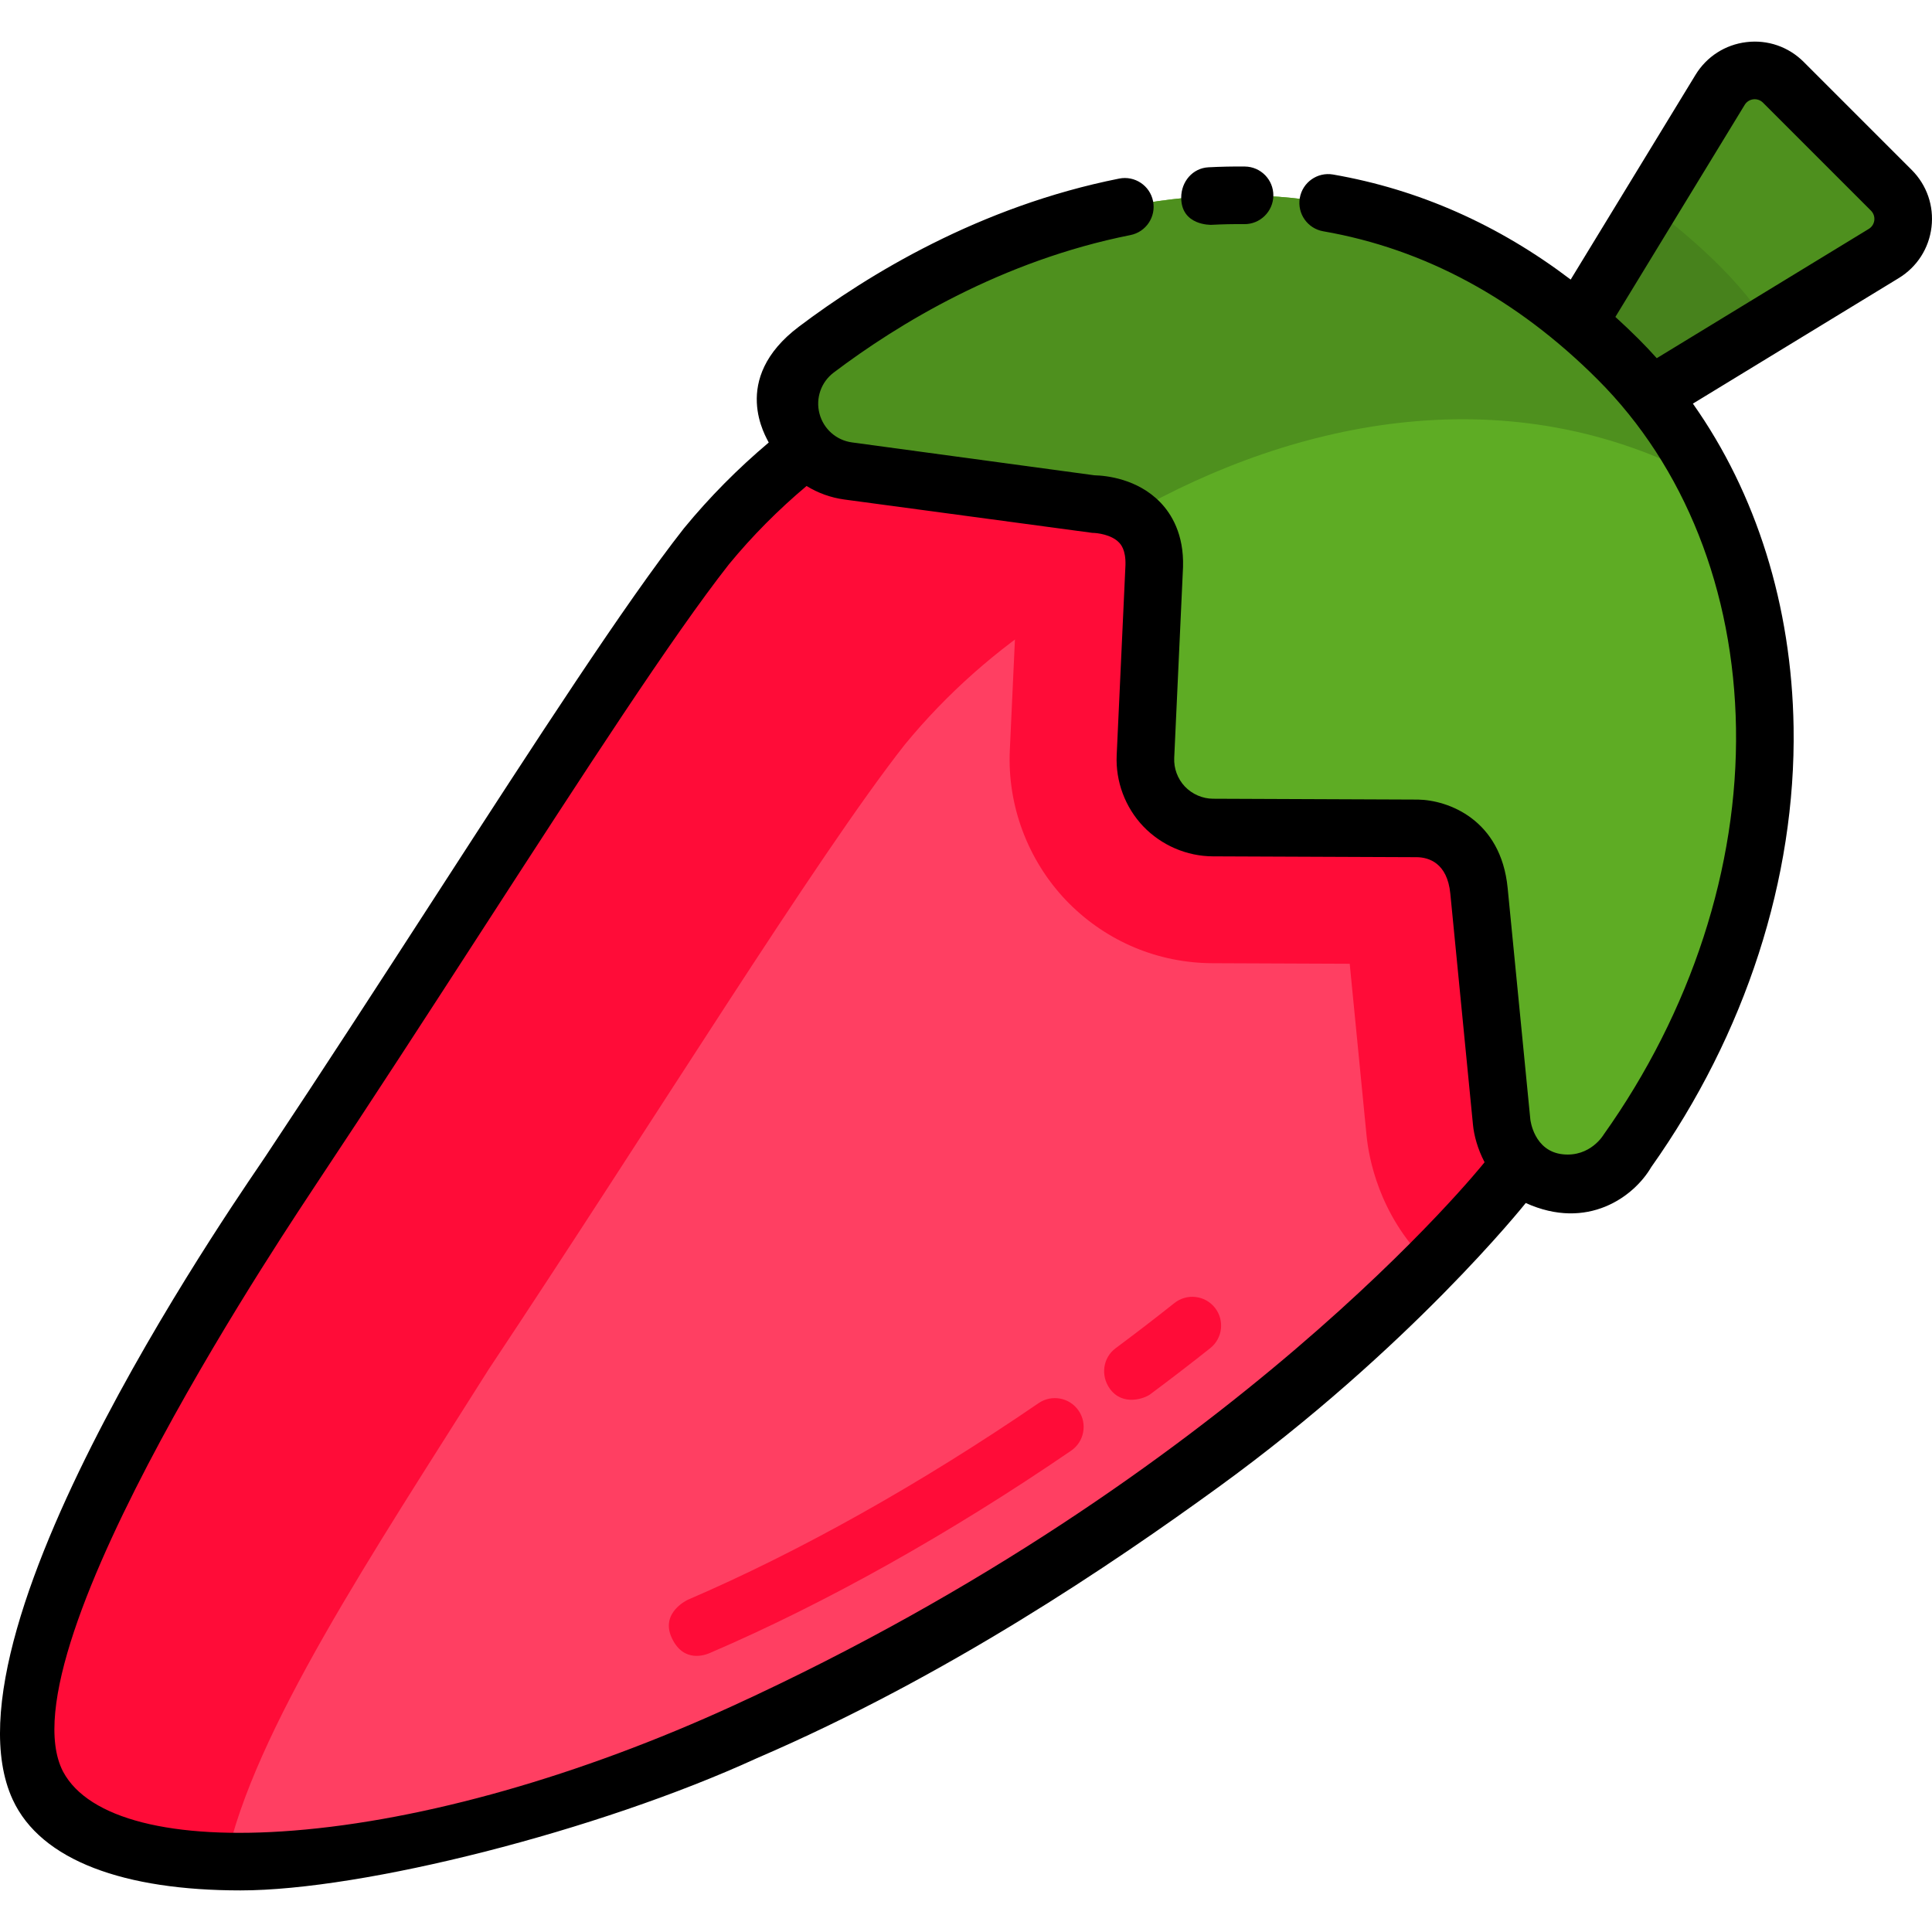
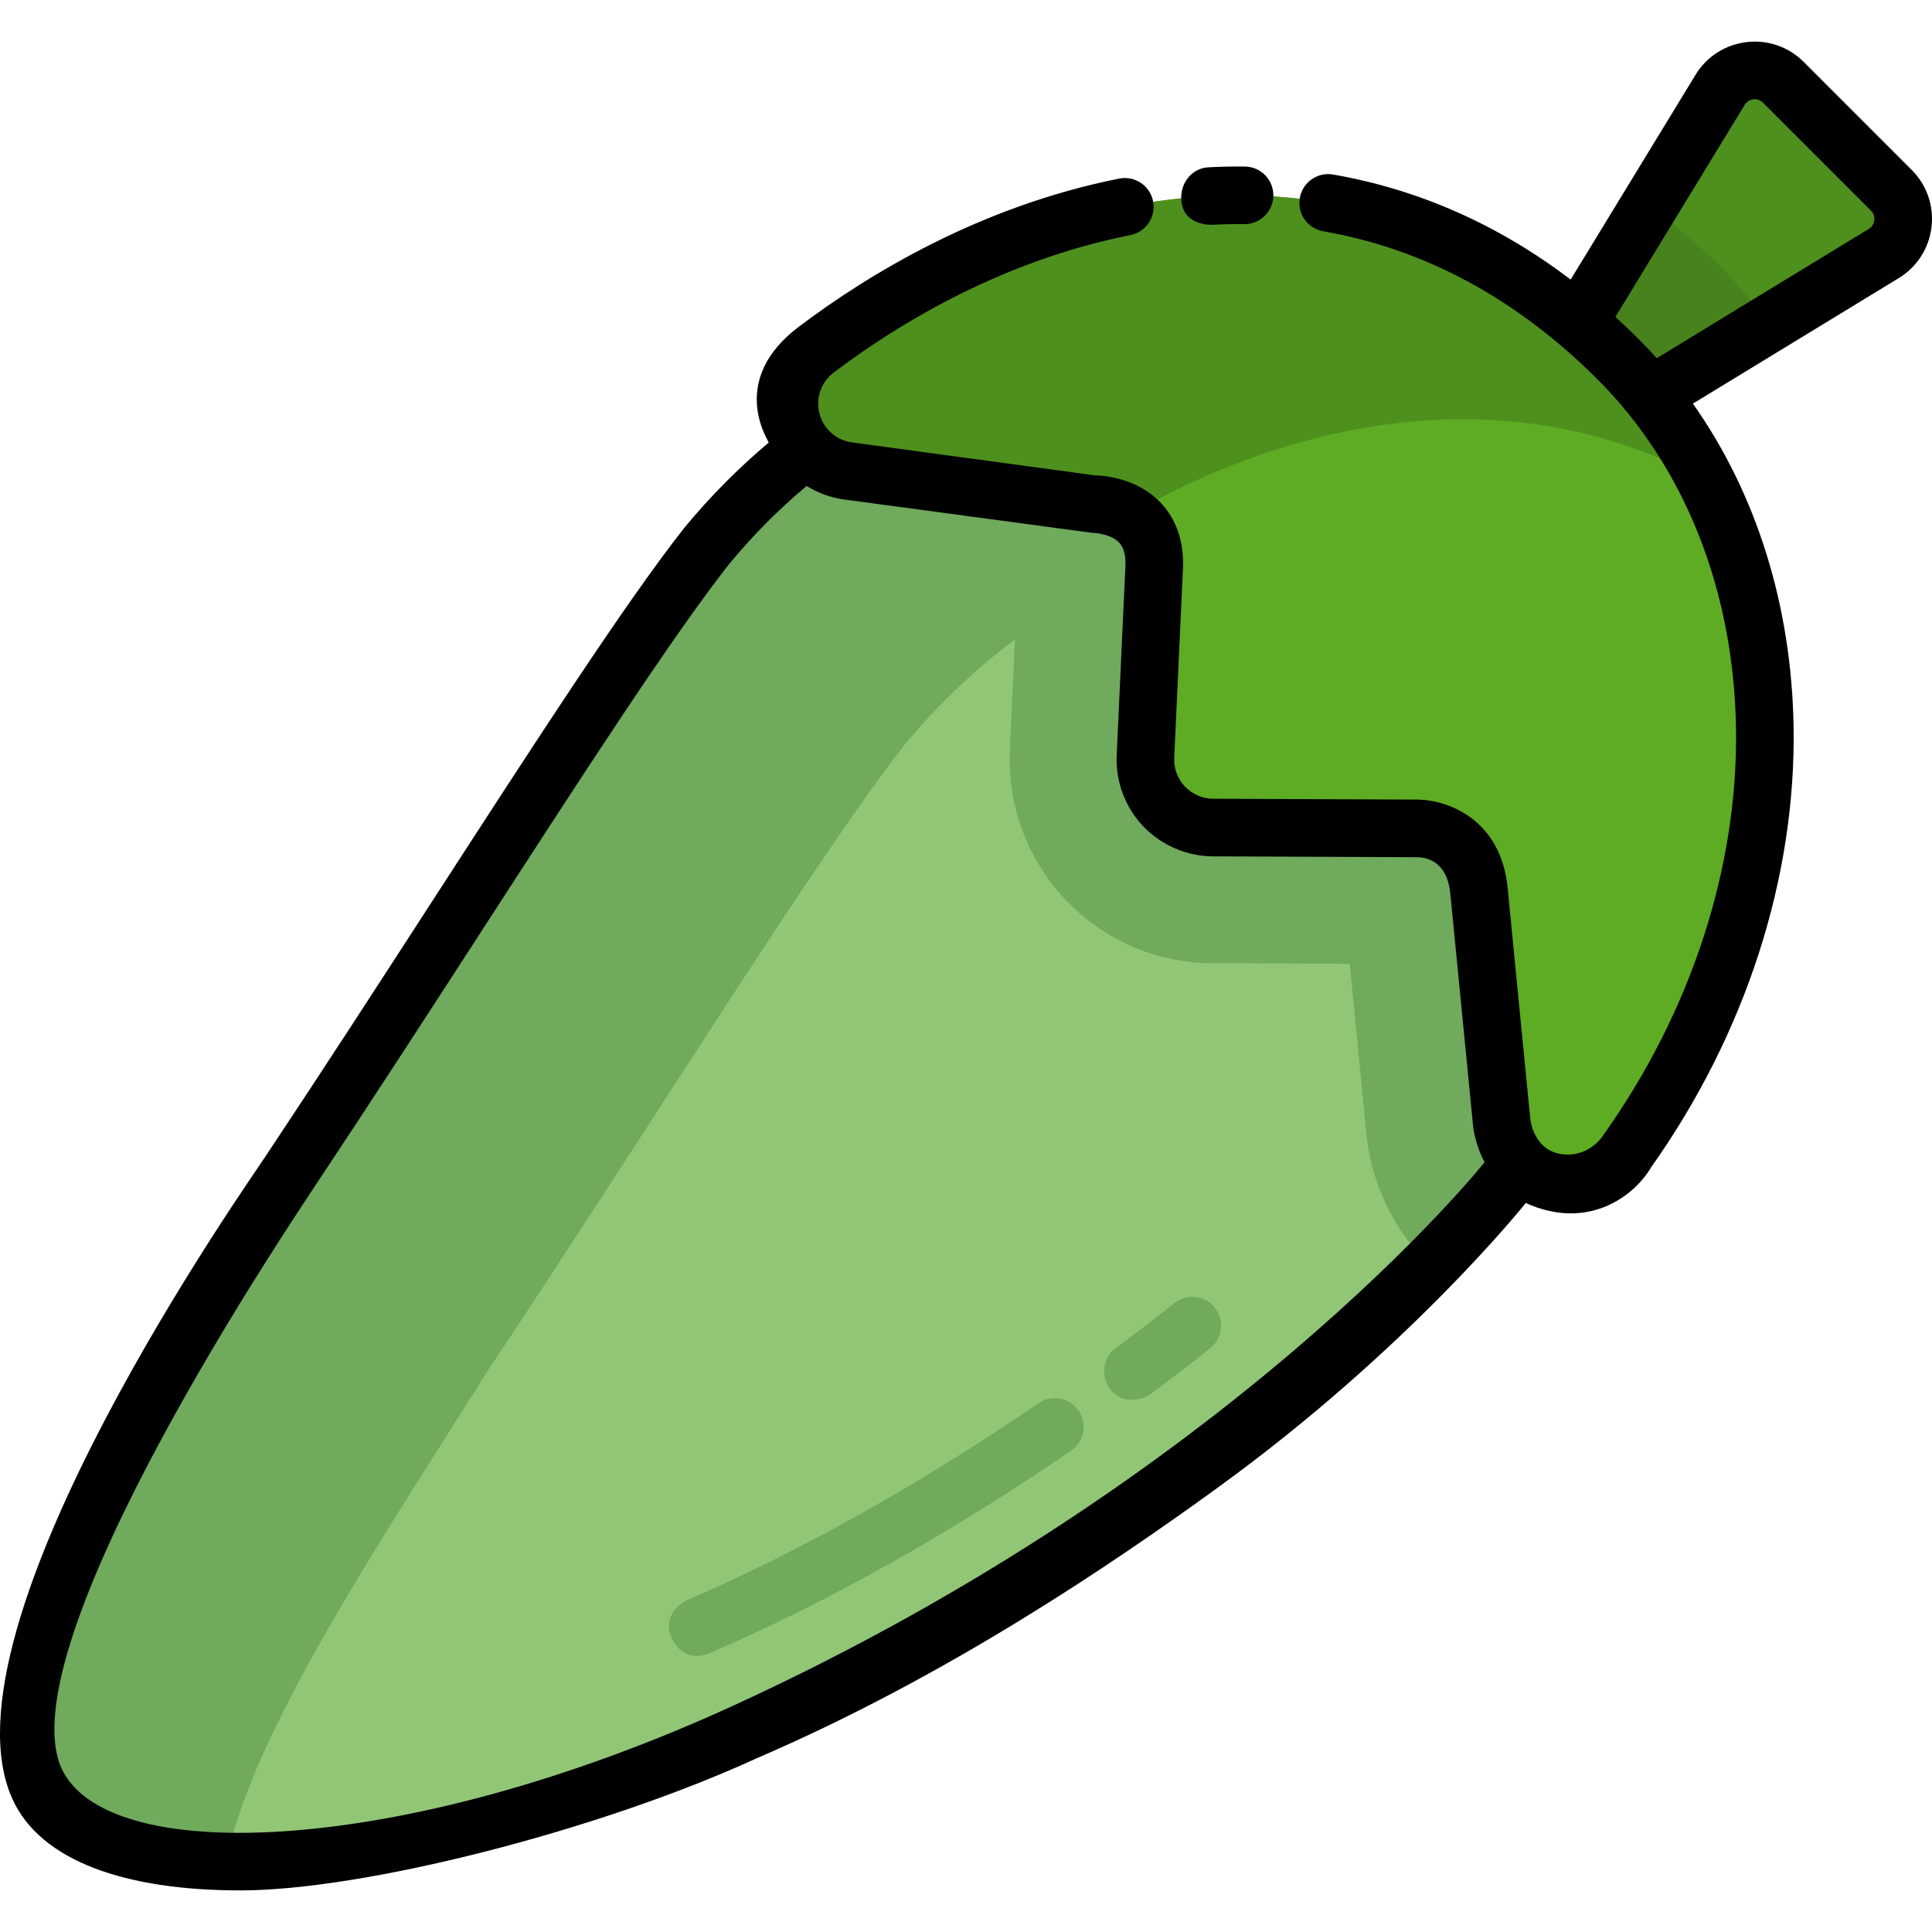
- <svg xmlns="http://www.w3.org/2000/svg" height="800px" width="800px" version="1.1" id="Layer_1" viewBox="0 0 512.001 512.001" xml:space="preserve">
-   <path style="fill:#4E901E;" d="M504.291,59.289c0.391-3.269-0.741-6.536-3.069-8.864l-28.619-28.619  c-2.328-2.328-5.595-3.458-8.864-3.069c-3.269,0.391-6.177,2.26-7.891,5.071l-44.719,73.339c-2.579,4.23-1.929,9.675,1.575,13.178  c3.503,3.503,8.948,4.154,13.178,1.575l73.338-44.719C502.031,65.467,503.9,62.558,504.291,59.289z" />
-   <path style="fill:#47821C;" d="M437.19,54.461l-26.041,42.706c-2.579,4.23-1.929,9.675,1.575,13.178  c3.503,3.503,8.948,4.154,13.178,1.575l42.505-25.918C459.076,71.107,442.966,59.095,437.19,54.461z" />
-   <path style="fill:#FF3F62;" d="M397.22,315.501c-29.192,38.546-114.354,106.764-199.779,143.48  c-84.909,38.922-170.082,46.341-187.391,14.235c-18.513-32.792,24.728-96.04,66.873-162.852  c43.99-66.124,86.886-135.813,110.295-165.598c46.622-56.75,129.204-79.785,194.685-43.404  C447.15,137.415,460.18,238.12,397.22,315.501z" />
-   <g>
-     <path style="fill:#FF0C38;" d="M239.783,197.323c44.702-54.413,122.455-77.794,186.504-47.56   c-9.514-20.467-24.523-37.432-44.379-48.403c-65.481-36.381-148.062-13.346-194.685,43.404   c-23.409,29.784-66.305,99.473-110.295,165.598c-42.146,66.812-85.387,130.06-66.874,162.852   c7.002,12.987,25.111,19.505,49.814,20.087c7.391-34.535,38.783-81.495,69.619-130.379   C173.478,296.797,216.373,227.108,239.783,197.323z" />
-     <path style="fill:#FF0C38;" d="M397.207,315.488c62.96-77.381,49.93-178.086-15.317-214.138   c-65.159-36.202-147.236-13.558-193.98,42.582c0.372,0.395,0.728,0.804,1.111,1.188c8.295,8.295,19.266,13.733,30.899,15.315   l49.158,6.668l-1.464,31.719c-0.675,14.608,4.717,29.064,14.892,39.767c0.267,0.278,0.537,0.555,0.809,0.826   c10.16,10.16,23.644,15.786,37.969,15.845l36.405,0.15l4.461,45.503c0.574,5.854,3.263,20.824,15.807,33.369   c0.002,0.002,0.002,0.002,0.004,0.004c0.484,0.484,1.004,0.918,1.503,1.381C386.621,328.364,392.611,321.557,397.207,315.488z" />
-     <path style="fill:#FF0C38;" d="M294.081,367.97c-2.437-3.44-1.809-8.165,1.576-10.68c5.249-3.9,10.487-7.926,15.568-11.964   c3.302-2.623,8.102-2.074,10.726,1.225c2.624,3.301,2.075,8.102-1.225,10.725c-5.211,4.142-10.582,8.27-15.964,12.268   C303.393,370.561,297.501,372.798,294.081,367.97z" />
-     <path style="fill:#FF0C38;" d="M178.034,434.081c-3.178-6.83,4.343-10.168,4.343-10.168c29.49-12.675,61.602-30.678,92.859-52.063   c3.479-2.383,8.23-1.489,10.61,1.99c2.381,3.48,1.489,8.23-1.99,10.61c-32.061,21.933-65.07,40.431-95.458,53.492l-0.341,0.147   C187.077,438.509,181.194,440.872,178.034,434.081z" />
+ <svg xmlns="http://www.w3.org/2000/svg" height="800px" width="800px" version="1.1" id="Layer_1" viewBox="0 0 512.001 512.001" xml:space="preserve" fill="#000000">
+   <g id="SVGRepo_bgCarrier" stroke-width="0" />
+   <g id="SVGRepo_tracerCarrier" stroke-linecap="round" stroke-linejoin="round" />
+   <g id="SVGRepo_iconCarrier">
+     <path style="fill:#4E901E;" d="M504.291,59.289c0.391-3.269-0.741-6.536-3.069-8.864l-28.619-28.619 c-2.328-2.328-5.595-3.458-8.864-3.069c-3.269,0.391-6.177,2.26-7.891,5.071l-44.719,73.339c-2.579,4.23-1.929,9.675,1.575,13.178 c3.503,3.503,8.948,4.154,13.178,1.575l73.338-44.719C502.031,65.467,503.9,62.558,504.291,59.289z" />
+     <path style="fill:#47821C;" d="M437.19,54.461l-26.041,42.706c-2.579,4.23-1.929,9.675,1.575,13.178 c3.503,3.503,8.948,4.154,13.178,1.575l42.505-25.918C459.076,71.107,442.966,59.095,437.19,54.461z" />
+     <path style="fill:#91c677;" d="M397.22,315.501c-29.192,38.546-114.354,106.764-199.779,143.48 c-84.909,38.922-170.082,46.341-187.391,14.235c-18.513-32.792,24.728-96.04,66.873-162.852 c43.99-66.124,86.886-135.813,110.295-165.598c46.622-56.75,129.204-79.785,194.685-43.404 C447.15,137.415,460.18,238.12,397.22,315.501z" />
+     <g>
+       <path style="fill:#6faa5d;" d="M239.783,197.323c44.702-54.413,122.455-77.794,186.504-47.56 c-9.514-20.467-24.523-37.432-44.379-48.403c-65.481-36.381-148.062-13.346-194.685,43.404 c-23.409,29.784-66.305,99.473-110.295,165.598c-42.146,66.812-85.387,130.06-66.874,162.852 c7.002,12.987,25.111,19.505,49.814,20.087c7.391-34.535,38.783-81.495,69.619-130.379 C173.478,296.797,216.373,227.108,239.783,197.323z" />
+       <path style="fill:#6faa5d;" d="M397.207,315.488c62.96-77.381,49.93-178.086-15.317-214.138 c-65.159-36.202-147.236-13.558-193.98,42.582c0.372,0.395,0.728,0.804,1.111,1.188c8.295,8.295,19.266,13.733,30.899,15.315 l49.158,6.668l-1.464,31.719c-0.675,14.608,4.717,29.064,14.892,39.767c0.267,0.278,0.537,0.555,0.809,0.826 c10.16,10.16,23.644,15.786,37.969,15.845l36.405,0.15l4.461,45.503c0.574,5.854,3.263,20.824,15.807,33.369 c0.002,0.002,0.002,0.002,0.004,0.004c0.484,0.484,1.004,0.918,1.503,1.381C386.621,328.364,392.611,321.557,397.207,315.488z" />
+       <path style="fill:#6faa5d;" d="M294.081,367.97c-2.437-3.44-1.809-8.165,1.576-10.68c5.249-3.9,10.487-7.926,15.568-11.964 c3.302-2.623,8.102-2.074,10.726,1.225c2.624,3.301,2.075,8.102-1.225,10.725c-5.211,4.142-10.582,8.27-15.964,12.268 C303.393,370.561,297.501,372.798,294.081,367.97z" />
+       <path style="fill:#6faa5d;" d="M178.034,434.081c-3.178-6.83,4.343-10.168,4.343-10.168c29.49-12.675,61.602-30.678,92.859-52.063 c3.479-2.383,8.23-1.489,10.61,1.99c2.381,3.48,1.489,8.23-1.99,10.61c-32.061,21.933-65.07,40.431-95.458,53.492l-0.341,0.147 C187.077,438.509,181.194,440.872,178.034,434.081z" />
+     </g>
+     <path style="fill:#5EAC24;" d="M431.173,305.16c24.166-33.978,37.129-73.816,36.519-112.317 c-0.611-38.508-14.42-73.188-38.888-97.656c-69.103-69.103-156.529-44.83-212.462-2.548c-5.811,4.393-8.398,11.856-6.553,18.903 c1.846,7.047,7.761,12.282,14.979,13.263l64.688,8.774c0.06,0.008,16.944-0.363,16.431,16.434l-2.33,50.478 c-0.226,4.896,1.555,9.67,4.932,13.223c3.394,3.542,8.058,5.57,12.957,5.59l54.231,0.223c2.019,0.039,14.735,0.902,16.269,16.545 l6.012,61.339c0.416,4.241,3.88,14.876,15.419,16.08C426.356,314.847,430.457,306.313,431.173,305.16z" />
+     <path style="fill:#4E901E;" d="M451.971,127.246c-6.086-11.93-13.848-22.739-23.167-32.057 c-69.103-69.103-156.529-44.83-212.462-2.548c-5.811,4.393-8.398,11.856-6.553,18.903c1.846,7.047,7.761,12.282,14.979,13.263 l64.688,8.774c0.034,0.005,5.365-0.109,9.948,2.757C343.755,111.007,400.295,99.375,451.971,127.246z" />
+     <path d="M321.055,59.58c2.901-0.152,5.822-0.215,8.682-0.183c4.183,0.057,7.669-3.337,7.714-7.552 c0.045-4.216-3.336-7.669-7.552-7.714c-3.18-0.033-6.421,0.035-9.64,0.203c-4.211,0.22-7.219,3.806-7.225,8.021 C313.022,59.826,320.919,59.587,321.055,59.58z" />
+     <path d="M506.62,45.029L478,16.409c-4.009-4.01-9.538-5.929-15.167-5.25c-5.628,0.673-10.55,3.834-13.503,8.675L416.247,74.09 c-19.175-14.552-40.267-23.897-62.958-27.838c-4.155-0.726-8.106,2.061-8.827,6.214c-0.722,4.154,2.06,8.106,6.214,8.827 c26.851,4.665,51.321,17.885,72.729,39.293c23.057,23.057,36.074,55.865,36.653,92.379c0.583,36.847-11.885,75.12-35.107,107.772 c0,0-3.475,5.926-10.78,5.164c-7.699-0.803-8.605-9.149-8.614-9.232l-6.013-61.339c-1.782-18.176-15.749-23.281-23.722-23.432 l-54.345-0.225c-2.791-0.011-5.515-1.192-7.456-3.216c-1.934-2.034-2.969-4.808-2.84-7.611l2.33-50.478l0.004-0.119 c0.267-8.743-3.138-14.146-6.04-17.14c-6.047-6.235-14.313-7.074-17.451-7.153l-64.23-8.712c-4.172-0.567-7.556-3.563-8.623-7.633 c-1.067-4.071,0.414-8.342,3.772-10.879c17.023-12.868,44.483-29.634,78.636-36.435c4.135-0.823,6.819-4.843,5.996-8.977 s-4.838-6.819-8.977-5.996c-36.991,7.365-66.543,25.427-84.861,39.229c-18.563,13.987-8.543,29.506-8.013,30.721 c-8.162,6.88-15.686,14.471-22.405,22.649l-0.104,0.128c-15.455,19.664-38.796,55.722-65.822,97.473 c-14.504,22.406-29.5,45.574-44.828,68.614l-0.101,0.156c-3.086,4.893-88.229,124.774-67.1,170.615 c7.485,16.238,29.701,24.069,60.369,24.069c32.494,0,94.696-15.726,136.805-35.018c50.333-21.644,94.127-51.355,122.429-71.903 c50.61-36.743,80.999-74.778,81.374-75.248c16.394,7.426,28.709-1.704,33.243-9.495c24.972-35.225,38.371-76.616,37.738-116.589 c-0.511-32.214-9.862-61.926-26.687-85.759l54.557-33.267c4.841-2.952,8.003-7.874,8.675-13.503 C512.542,54.565,510.629,49.038,506.62,45.029z M194.428,451.968l-0.167,0.074c-40.551,18.589-81.914,30.337-116.47,33.082 c-32.086,2.548-54.327-3.112-61.022-15.53l-0.071-0.13c-16.696-32.291,63.556-150.072,66.634-154.95 c15.363-23.093,30.369-46.276,44.881-68.695c26.792-41.391,49.935-77.142,64.959-96.27c6.165-7.496,13.075-14.454,20.575-20.757 c2.984,1.836,6.366,3.087,9.998,3.581l65.739,8.843c1.277,0,5.031,0.454,7.036,2.522c0.46,0.474,1.854,1.911,1.741,5.993 l-2.327,50.412c-0.32,6.936,2.24,13.801,7.046,18.857c4.81,5.019,11.531,7.913,18.437,7.942l54.168,0.223 c2.952,0.07,7.96,1.43,8.766,9.657l6.013,61.339c0.262,2.668,1.191,6.277,3.066,9.847 C392.725,308.904,326.787,391.252,194.428,451.968z M496.712,58.383c-0.114,0.951-0.647,1.781-1.465,2.28L439.06,94.924 c-1.573-1.754-3.191-3.467-4.858-5.133c-2.007-2.007-4.05-3.926-6.108-5.803l34.271-56.204c0.499-0.817,1.33-1.352,2.281-1.466 c0.945-0.111,1.883,0.21,2.56,0.886l28.619,28.619C496.501,56.5,496.824,57.434,496.712,58.383z" />
  </g>
-   <path style="fill:#5EAC24;" d="M431.173,305.16c24.166-33.978,37.129-73.816,36.519-112.317  c-0.611-38.508-14.42-73.188-38.888-97.656c-69.103-69.103-156.529-44.83-212.462-2.548c-5.811,4.393-8.398,11.856-6.553,18.903  c1.846,7.047,7.761,12.282,14.979,13.263l64.688,8.774c0.06,0.008,16.944-0.363,16.431,16.434l-2.33,50.478  c-0.226,4.896,1.555,9.67,4.932,13.223c3.394,3.542,8.058,5.57,12.957,5.59l54.231,0.223c2.019,0.039,14.735,0.902,16.269,16.545  l6.012,61.339c0.416,4.241,3.88,14.876,15.419,16.08C426.356,314.847,430.457,306.313,431.173,305.16z" />
-   <path style="fill:#4E901E;" d="M451.971,127.246c-6.086-11.93-13.848-22.739-23.167-32.057  c-69.103-69.103-156.529-44.83-212.462-2.548c-5.811,4.393-8.398,11.856-6.553,18.903c1.846,7.047,7.761,12.282,14.979,13.263  l64.688,8.774c0.034,0.005,5.365-0.109,9.948,2.757C343.755,111.007,400.295,99.375,451.971,127.246z" />
-   <path d="M321.055,59.58c2.901-0.152,5.822-0.215,8.682-0.183c4.183,0.057,7.669-3.337,7.714-7.552  c0.045-4.216-3.336-7.669-7.552-7.714c-3.18-0.033-6.421,0.035-9.64,0.203c-4.211,0.22-7.219,3.806-7.225,8.021  C313.022,59.826,320.919,59.587,321.055,59.58z" />
-   <path d="M506.62,45.029L478,16.409c-4.009-4.01-9.538-5.929-15.167-5.25c-5.628,0.673-10.55,3.834-13.503,8.675L416.247,74.09  c-19.175-14.552-40.267-23.897-62.958-27.838c-4.155-0.726-8.106,2.061-8.827,6.214c-0.722,4.154,2.06,8.106,6.214,8.827  c26.851,4.665,51.321,17.885,72.729,39.293c23.057,23.057,36.074,55.865,36.653,92.379c0.583,36.847-11.885,75.12-35.107,107.772  c0,0-3.475,5.926-10.78,5.164c-7.699-0.803-8.605-9.149-8.614-9.232l-6.013-61.339c-1.782-18.176-15.749-23.281-23.722-23.432  l-54.345-0.225c-2.791-0.011-5.515-1.192-7.456-3.216c-1.934-2.034-2.969-4.808-2.84-7.611l2.33-50.478l0.004-0.119  c0.267-8.743-3.138-14.146-6.04-17.14c-6.047-6.235-14.313-7.074-17.451-7.153l-64.23-8.712c-4.172-0.567-7.556-3.563-8.623-7.633  c-1.067-4.071,0.414-8.342,3.772-10.879c17.023-12.868,44.483-29.634,78.636-36.435c4.135-0.823,6.819-4.843,5.996-8.977  s-4.838-6.819-8.977-5.996c-36.991,7.365-66.543,25.427-84.861,39.229c-18.563,13.987-8.543,29.506-8.013,30.721  c-8.162,6.88-15.686,14.471-22.405,22.649l-0.104,0.128c-15.455,19.664-38.796,55.722-65.822,97.473  c-14.504,22.406-29.5,45.574-44.828,68.614l-0.101,0.156c-3.086,4.893-88.229,124.774-67.1,170.615  c7.485,16.238,29.701,24.069,60.369,24.069c32.494,0,94.696-15.726,136.805-35.018c50.333-21.644,94.127-51.355,122.429-71.903  c50.61-36.743,80.999-74.778,81.374-75.248c16.394,7.426,28.709-1.704,33.243-9.495c24.972-35.225,38.371-76.616,37.738-116.589  c-0.511-32.214-9.862-61.926-26.687-85.759l54.557-33.267c4.841-2.952,8.003-7.874,8.675-13.503  C512.542,54.565,510.629,49.038,506.62,45.029z M194.428,451.968l-0.167,0.074c-40.551,18.589-81.914,30.337-116.47,33.082  c-32.086,2.548-54.327-3.112-61.022-15.53l-0.071-0.13c-16.696-32.291,63.556-150.072,66.634-154.95  c15.363-23.093,30.369-46.276,44.881-68.695c26.792-41.391,49.935-77.142,64.959-96.27c6.165-7.496,13.075-14.454,20.575-20.757  c2.984,1.836,6.366,3.087,9.998,3.581l65.739,8.843c1.277,0,5.031,0.454,7.036,2.522c0.46,0.474,1.854,1.911,1.741,5.993  l-2.327,50.412c-0.32,6.936,2.24,13.801,7.046,18.857c4.81,5.019,11.531,7.913,18.437,7.942l54.168,0.223  c2.952,0.07,7.96,1.43,8.766,9.657l6.013,61.339c0.262,2.668,1.191,6.277,3.066,9.847  C392.725,308.904,326.787,391.252,194.428,451.968z M496.712,58.383c-0.114,0.951-0.647,1.781-1.465,2.28L439.06,94.924  c-1.573-1.754-3.191-3.467-4.858-5.133c-2.007-2.007-4.05-3.926-6.108-5.803l34.271-56.204c0.499-0.817,1.33-1.352,2.281-1.466  c0.945-0.111,1.883,0.21,2.56,0.886l28.619,28.619C496.501,56.5,496.824,57.434,496.712,58.383z" />
</svg>
